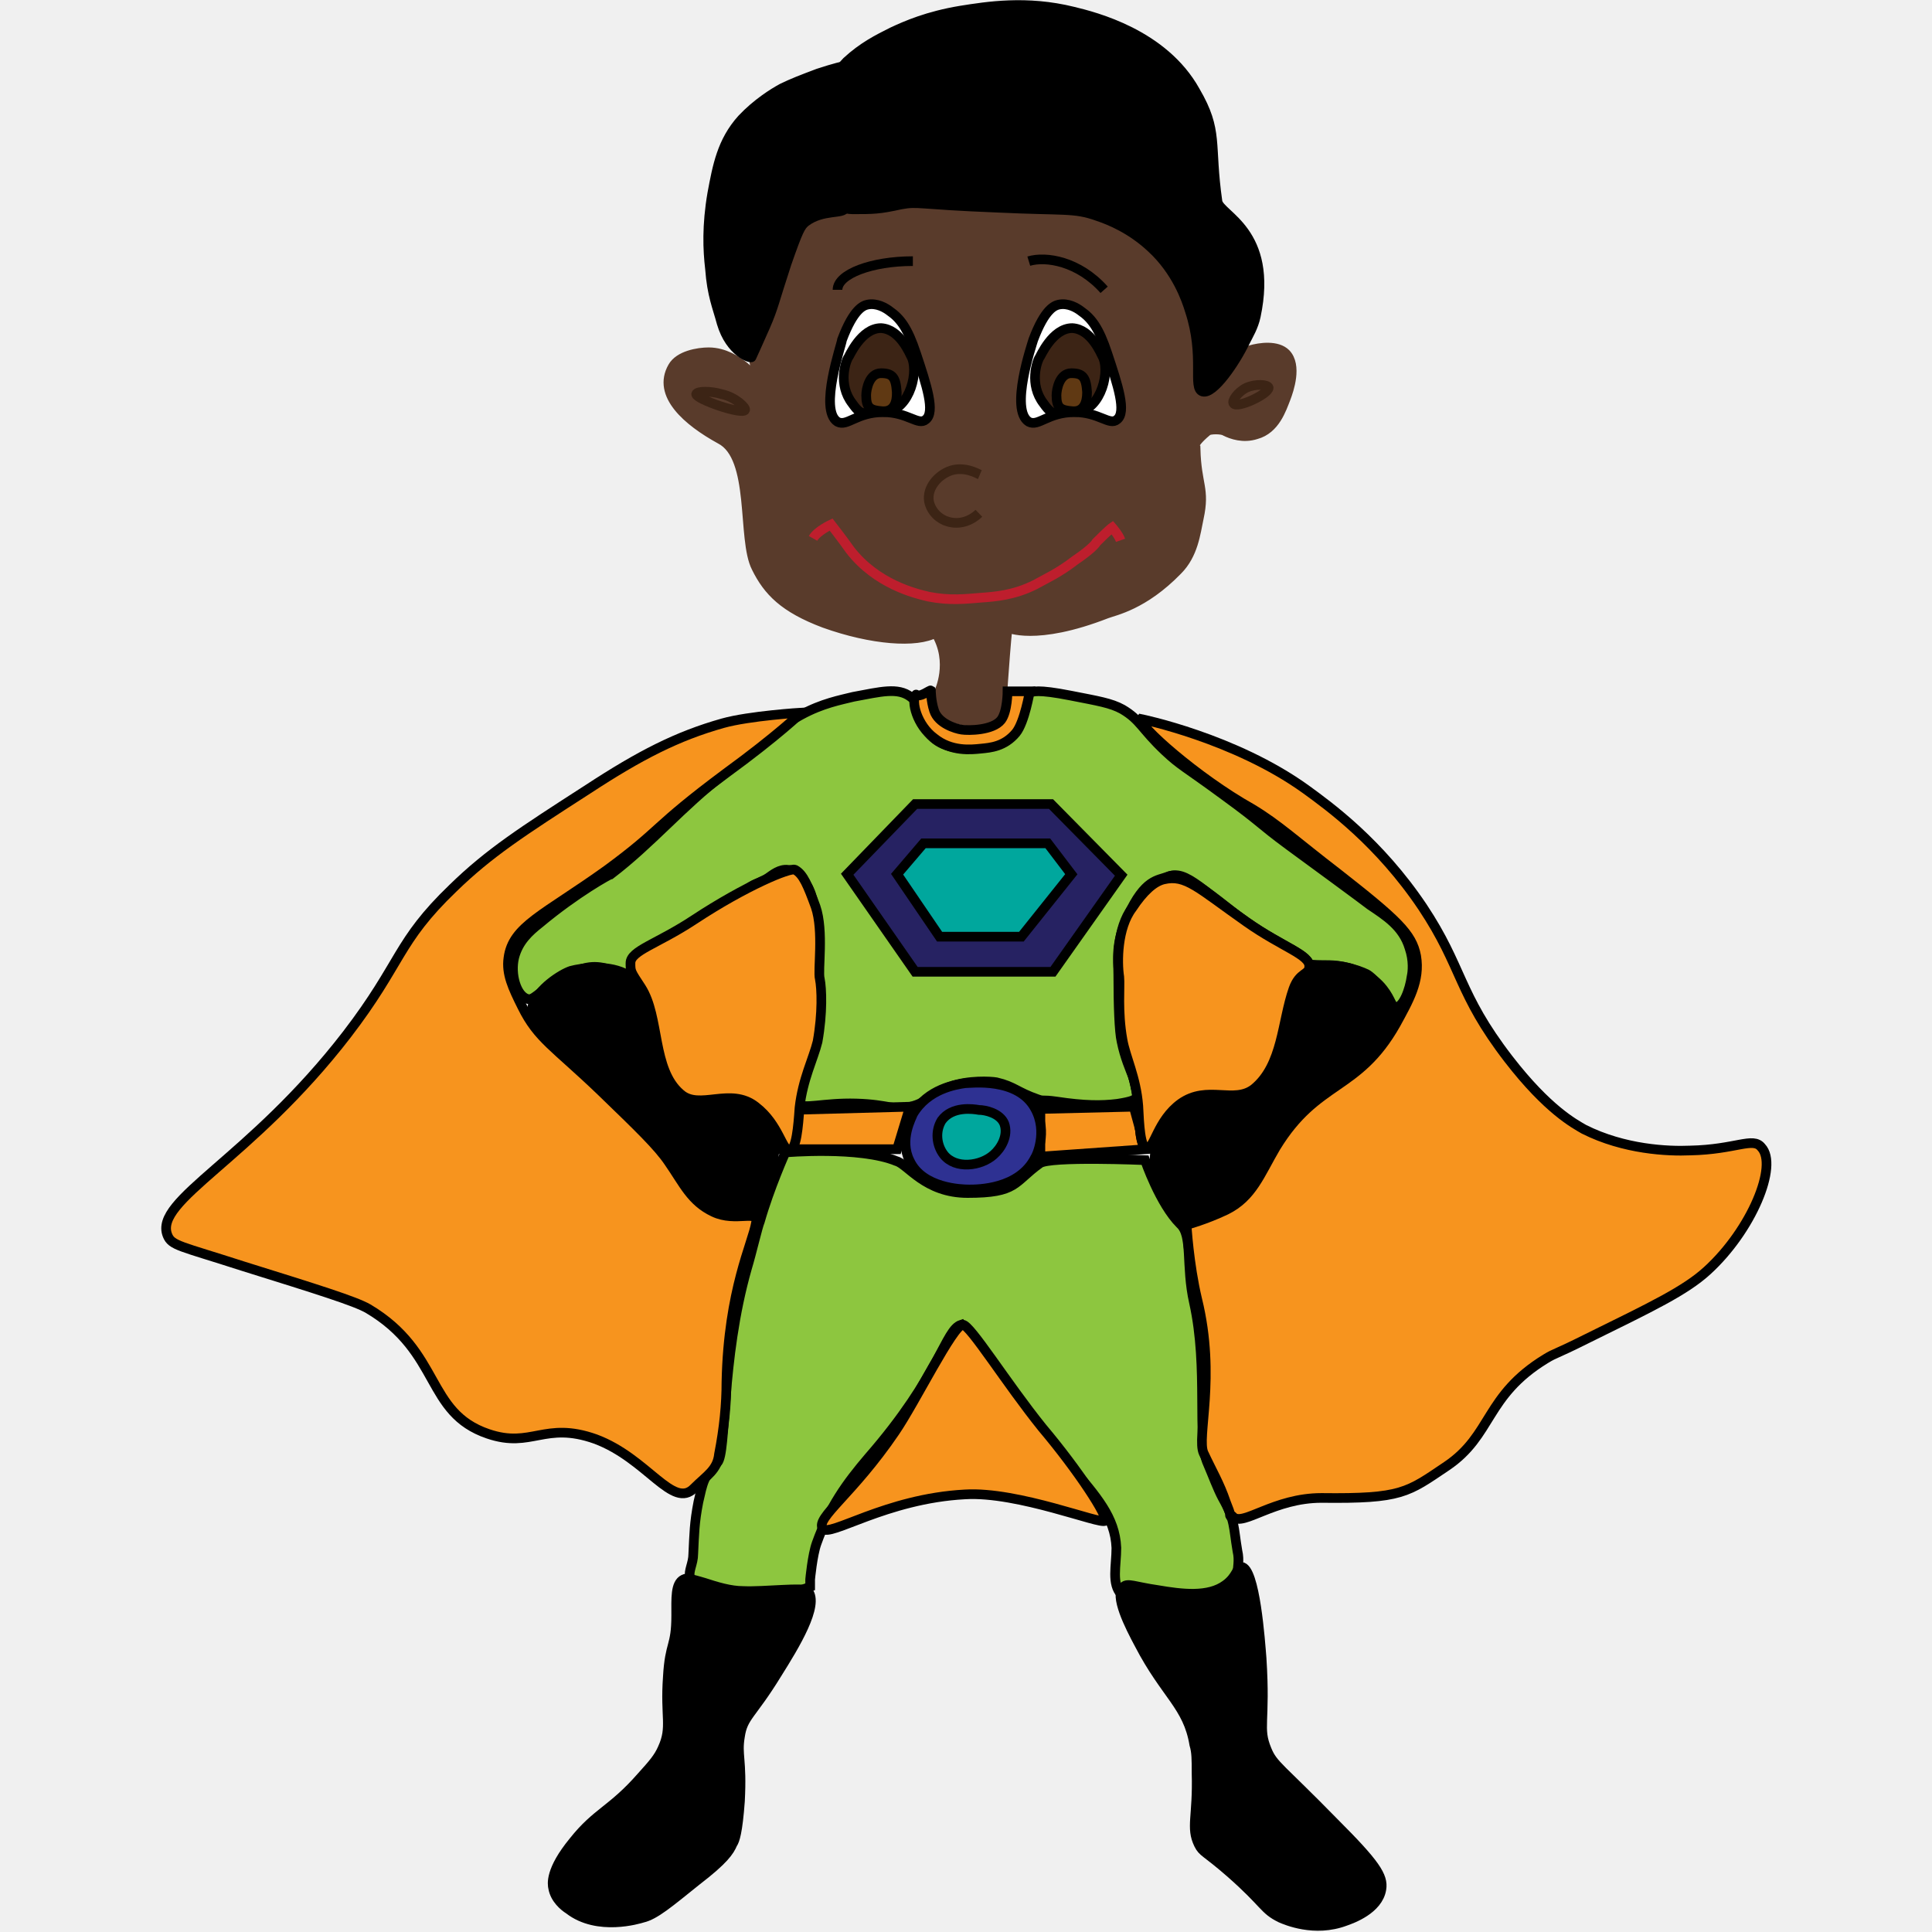
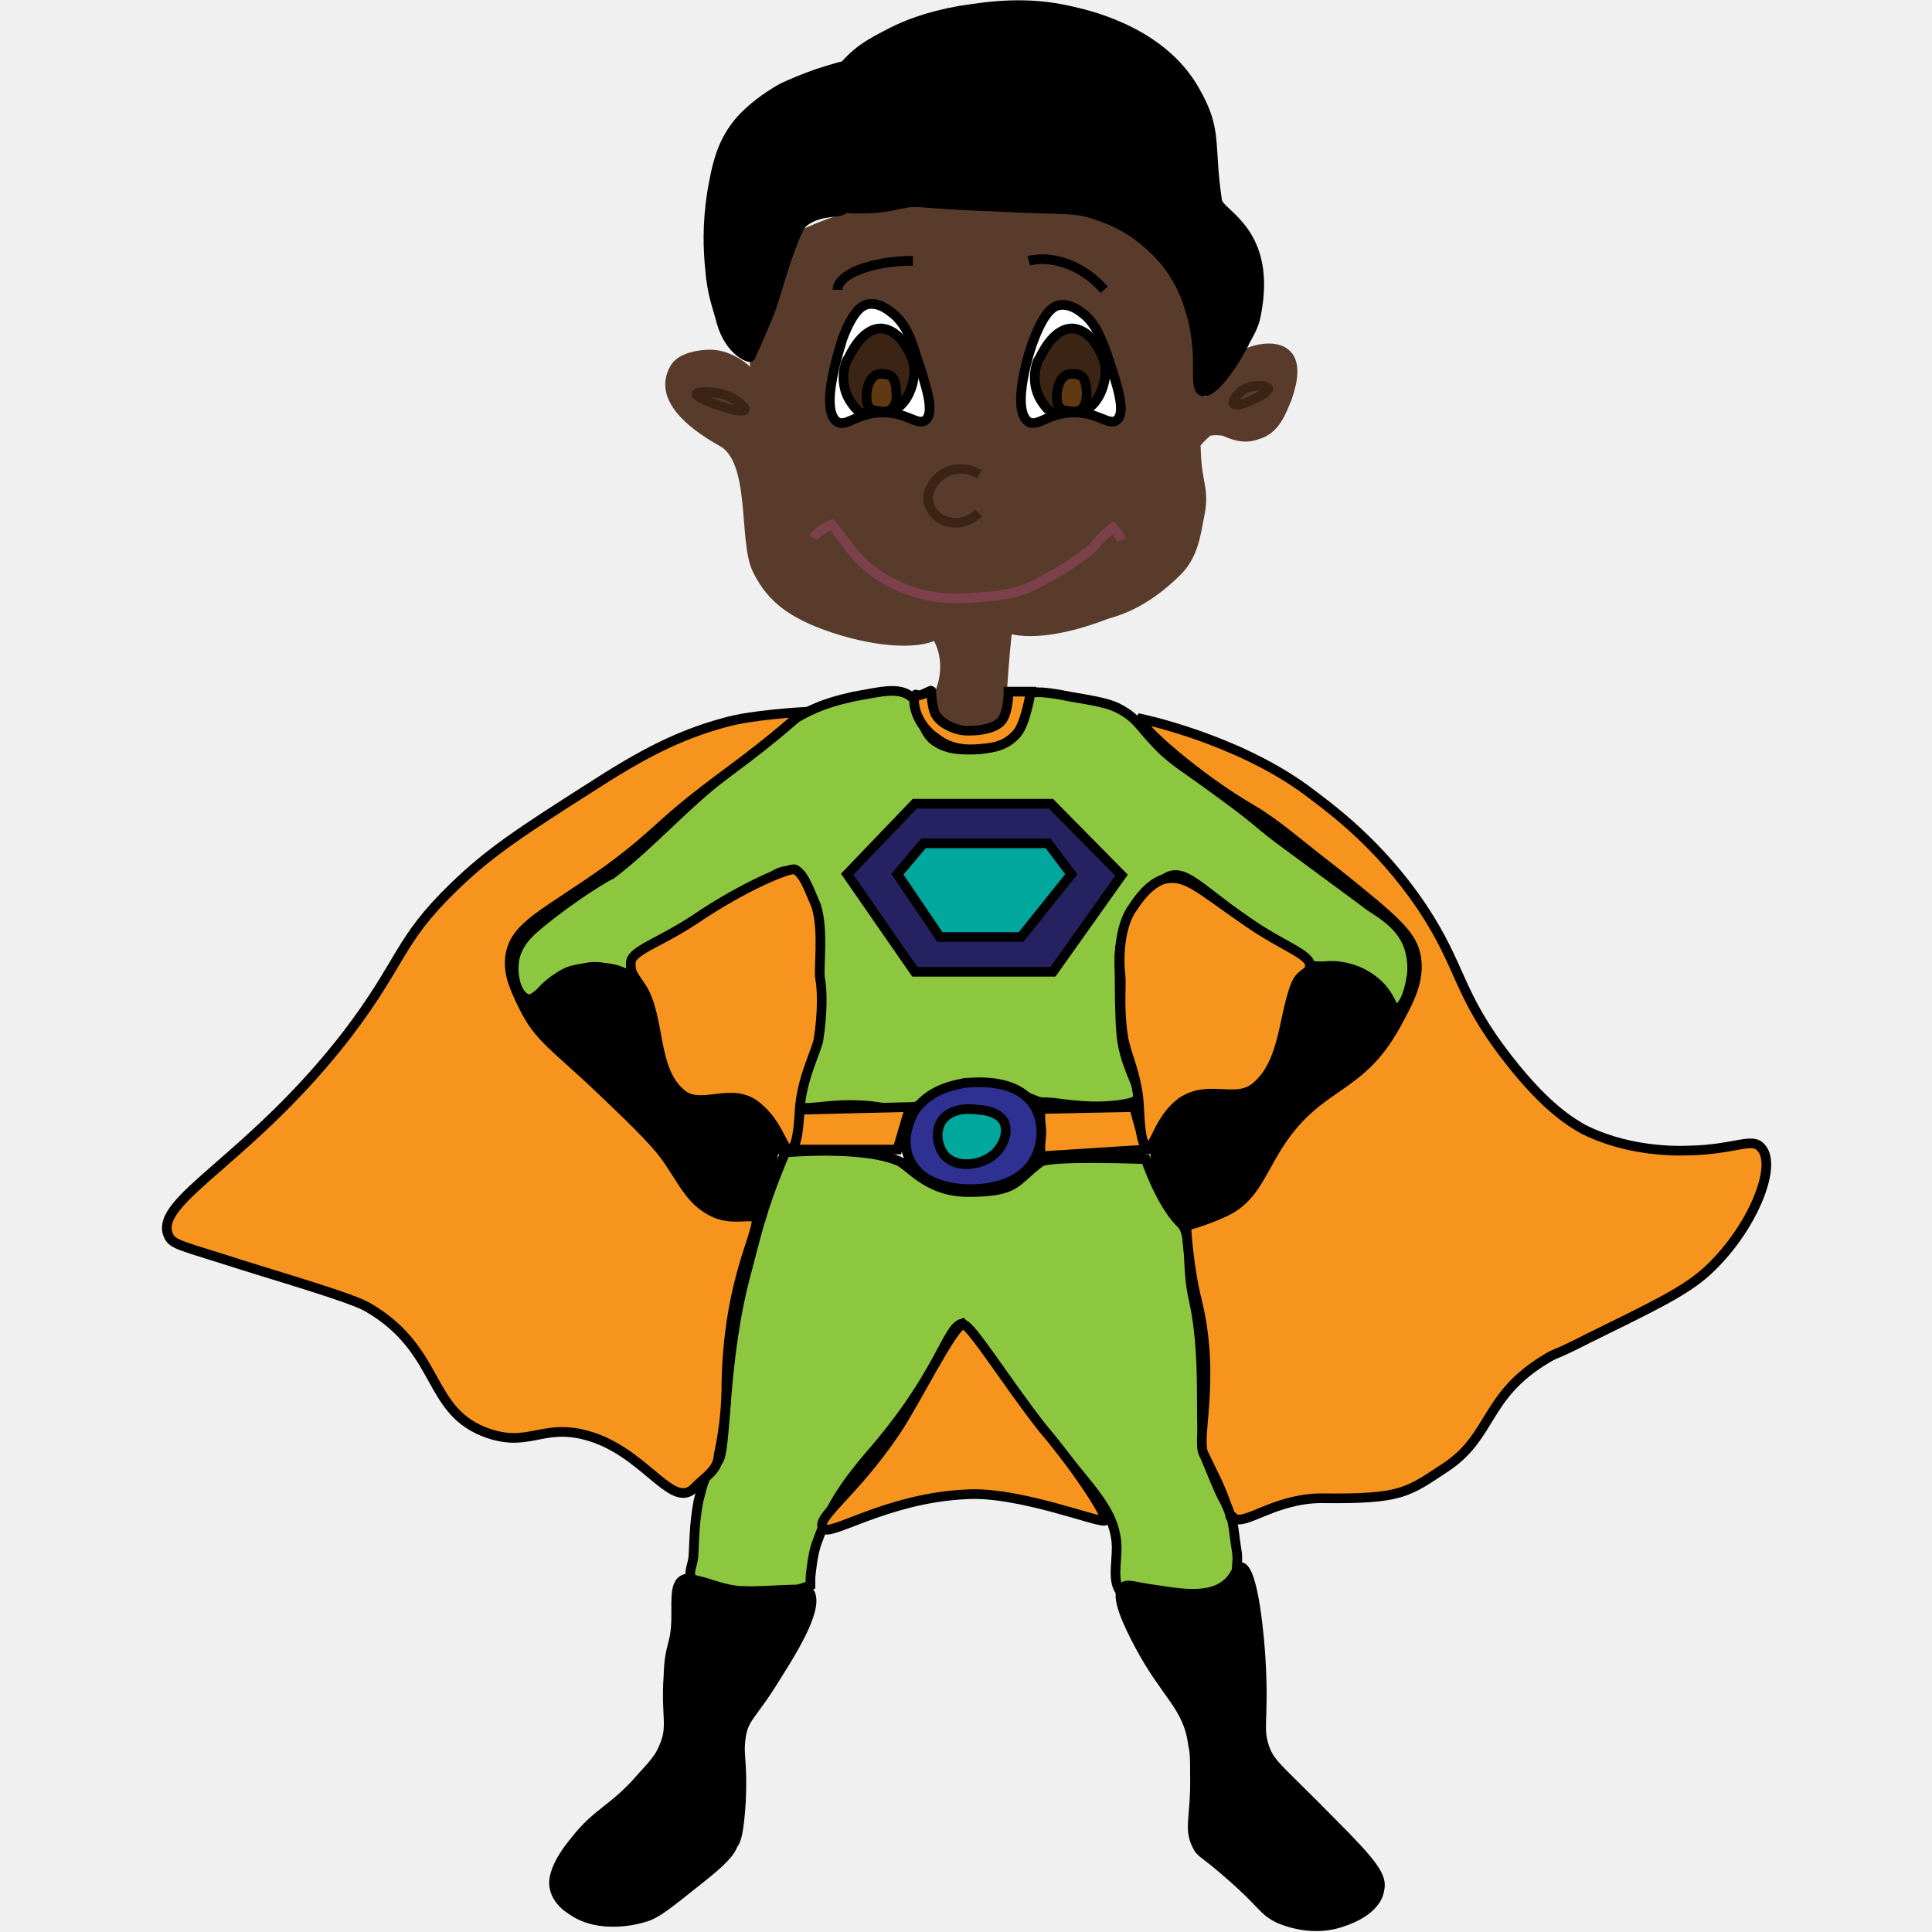
- <svg xmlns="http://www.w3.org/2000/svg" version="1.1" id="Layer_1" x="0px" y="0px" viewBox="0 0 600 600" enable-background="new 0 0 600 600" xml:space="preserve">
-   <path fill="#593B2B" stroke="#593B2B" stroke-width="3" stroke-miterlimit="10" d="M310.9,221.3c0,0,1-16.5,2-26.4  c0,0,8.6,4.3,30.7-4.3c2.6-1,11.5-2.6,22.1-13.5c4.9-4.9,5.6-11.5,6.6-16.2c2-9.2-0.7-10.2-1-21.4c0,0-2.3-0.7,3.6-5.6  c0.7-0.7,4.6-0.7,5.6,0c2,1,5.6,2.3,9.6,1c5.9-1.6,7.9-7.9,9.2-11.2c1-2.6,3.6-10.2,0-13.9c-2.6-2.6-7.9-2-11.2-1  c-10.2,3.6-11.5,16.5-14.8,15.8c-2.6-0.3,0.7-5.6-3-20.5c-1-4.3-0.7-5.3-5.3-13.9c-3.3-5.9-6.9-13.5-12.2-17.2  c-5.9-3.6-11.5-7.3-27-8.2c-17.2-1.3-19.8-0.3-38.6-1c-7.9-0.3-19.5-0.3-36.3,7.3c-6.3,3-10.2,27.4-12.9,30.7  c-8.6,11.9,0,14.5-0.7,17.8l0,0c-0.7,0.3-3.6-4-7.3-6.6c-1-0.7-4.9-3.6-9.9-3.6c-3.3,0-9.2,1-11.2,4.6c-4.9,8.6,4.6,16.8,14.8,22.4  c10.9,5.6,6.6,31,11.2,39.9c3.6,7.3,8.6,12.5,21.1,17.2c14.8,5.3,28.7,6.3,34.6,3l0,0c5.6,9.2,1,18.5,1,18.5c0,1,0,3,0,5.3  c1.3,1,3.6,2.6,6.9,3.3c1,0.3,2,0.3,3.3,0.3C307.3,224.3,310.9,221.3,310.9,221.3z" />
-   <path fill="#8DC63F" stroke="#000000" stroke-width="3" stroke-miterlimit="10" d="M282.8,216.4c-4-3-9.2-1.6-17.8,0  c-4,1-9.6,2-16.2,5.6c-9.9,5.3-14.8,11.2-24.1,18.5c-12.9,9.9-22.4,21.4-35,31c-0.3,0-10.6,5.6-22.1,15.2c-3.3,2.6-6.6,5.6-7.9,10.6  c-1.3,5.3,0.7,11.9,4,12.9c2,0.7,3.3-2,9.6-5.6c4.3-2.6,7.9-4.6,12.2-4.3c4.6,0.3,4.9,2.6,8.2,2.6c6.3,0.3,14.2-10.9,19.1-14.2  c4.3-3,10.6-4.3,17.5-10.9c3.3-3.3,4-3,6.9-4.3c3-1.6,7.6-7.6,13.5,1.6c3.6,5.9,3,20.1,3.3,26.1c0.3,4.9,0,17.8-2.3,26.7  c0,0-0.3,1.6-2.3,9.2l-1.3,5.6c1,2,7.6-0.3,17.8,0c10.2,0.3,11.5,2.3,16.8,1c5.6-1.3,5.9-4,12.5-6.3c5.6-2,12.5-1.6,14.2-1.3  c5.6,1.3,6.3,3,12.9,5.3c2,0.7,1,0,5.9,0.7c8.6,1.3,13.9,1.3,18.8,0.7c4.6-0.7,5.3-1.3,5.6-1.6c2.3-3-2.3-7.9-4.3-17.8  c-0.7-3-1-11.2-1-20.5c0-5.3-1-9.9,3-18.5c5.3-11.5,9.2-10.9,12.5-12.2c4-1.6,10.9,3.6,24.4,14.5c11.2,8.6,14.2,12.2,20.5,12.9  c3.6,0.3,6.3-0.3,11.2,1c2.3,0.7,7.3,2.3,10.6,6.6c2.6,3.3,2.6,5.6,4,5.6c2.3,0,4.3-5.3,4.9-9.6c0.3-1.3,0.7-4.9-0.7-8.9  c-2-6.6-7.3-9.9-12.2-13.2c0,0-1.6-1.3-25.1-18.5c-9.9-7.3-7.9-6.6-20.1-15.5c-12.5-9.2-13.5-9.2-18.5-13.9  c-7.3-6.9-7.6-9.6-13.2-12.9c-3.6-2-7.6-2.6-16.2-4.3c-10.2-2-11.9-1.3-12.9-0.7c-3.6,2.6-0.7,7.6-4.3,12.2  c-4,4.6-10.9,4.9-13.2,4.9c-2.6,0-8.2,0.3-12.2-3.3C284.8,224.6,287.5,219.7,282.8,216.4z" />
-   <polygon fill="#262262" stroke="#000000" stroke-width="3" stroke-miterlimit="10" points="284.2,249.7 263.1,271.5 284.2,301.8   327,301.8 348.2,271.8 326.4,249.7 " />
-   <polygon fill="#00A79D" stroke="#000000" stroke-width="3" stroke-miterlimit="10" points="278.6,271.5 291.8,290.9 317.2,290.9   332.7,271.5 325.4,261.9 286.8,261.9 " />
-   <path stroke="#000000" stroke-width="3" stroke-miterlimit="10" d="M165.4,312.4c-1,3.6,2,7.6,9.9,15.5  c17.5,17.5,20.1,15.2,27.4,24.4c7.3,8.9,8.6,15.8,18.5,22.8c4.3,3,7.3,4,9.9,3.3c5.3-1.6,7.3-9.6,8.2-14.5c1.3-5.6,2.6-12.2-1-17.2  c-3-4-7.6-4.9-11.2-5.6c-7.6-1.6-9.6,1-13.2,0c-11.5-3.3-6.3-32.3-20.1-38.9c-5.6-2.6-13.2-1.6-16.5-0.7  C174.3,302.5,167.1,307.1,165.4,312.4z" />
-   <path stroke="#000000" stroke-width="3" stroke-miterlimit="10" d="M408.2,300.8c-12.5,4.9-7.6,32.3-21.1,38.9  c-6.9,3.3-11.9-1.6-19.5,3.3c-7.6,4.9-8.9,14.2-8.9,15.2c-1,8.2,2.6,18.8,9.6,20.5c4.3,1.3,8.6-1.3,11.5-3.3  c8.6-5.6,9.6-11.2,16.8-20.1c3-4,2.3-2.3,26.1-24.1c7.6-6.9,10.9-10.2,10.6-14.5c-0.3-6.3-6.9-13.2-8.9-14.2  C421.7,301.2,414.1,298.5,408.2,300.8z" />
-   <path fill="#F7941E" stroke="#000000" stroke-width="3" stroke-miterlimit="10" d="M245.6,344.7c-1,4-2.3,8.2-3.3,12.2h36.3l4-13.2  L245.6,344.7z" />
-   <polygon fill="#F7941E" stroke="#000000" stroke-width="3" stroke-miterlimit="10" points="323.1,344.4 323.1,359.2 355.7,356.9   352.1,343.7 " />
-   <path fill="#2E3192" stroke="#000000" stroke-width="3" stroke-miterlimit="10" d="M283.5,346c-0.3,1-4.3,7.9-1,14.5  c4,8.6,16.2,8.9,18.5,8.9c2.6,0,15.5,0,20.5-9.9c0.3-0.3,4-7.9,0-15.2c-5.3-9.9-20.1-7.9-21.8-7.9C297,336.8,288.1,338.1,283.5,346z  " />
-   <path fill="#00A79D" stroke="#000000" stroke-width="3" stroke-miterlimit="10" d="M292.4,348c-2,3.3-1.6,7.6,0.7,10.6  c3.6,4.6,11.5,3.6,15.5,0c2.3-2,4.6-5.9,3.3-9.6c-1.3-3.3-5.9-4.3-7.9-4.3C302.3,344.4,295.7,343.4,292.4,348z" />
-   <path fill="#8DC63F" stroke="#000000" stroke-width="3" stroke-miterlimit="10" d="M243.9,357.9c0,0-4.9,10.9-7.9,21.4  c-0.7,1.6-2.6,9.9-4,14.5c-8.2,28.7-6.3,57.4-9.2,60.4c-4.3,4-4.6,6.6-5.9,12.2c-1.3,6.6-1.3,10.2-1.6,16.2c0,3-1.6,5.3-1,7.3  c0.7,3,5.3,4.3,8.2,4.9c1.6,0.7,9.2,1.6,15.2,1.3c6.3-0.3,13.9-3.3,13.9-3.3v-2.3c0,0,0.7-7.6,2-11.2c4-11.2,9.2-18.5,16.2-26.7  c22.4-25.7,23.7-39.6,28.7-41.2c0,0,9.2,13.9,34.3,44.2c7.6,9.2,13.5,15.5,13.9,25.1c0,5.6-1.6,11.2,1.6,14.5  c0.7,0.7,2,1.6,10.6,2.3c15.2,1,19.8-2,21.1-2.6c1.6-1,4.3-3,4.3-5.6s0.7-4.6,0-7.6c-1.3-7.6-0.7-9.6-4.6-16.5  c-1.6-3-3-6.9-4.6-10.6c-3.6-7.6,0.3-29.4-4.3-50.1c-2.6-11.5-0.3-20.8-4.3-24.4c-6.3-6.3-10.9-19.8-10.9-19.8s-29.7-1.3-32.7,1  c-8.2,5.9-6.9,9.2-22.4,9.2c-13.2,0-18.5-8.9-22.1-9.9C267,355.9,243.9,357.9,243.9,357.9z" />
-   <path stroke="#000000" stroke-width="3" stroke-miterlimit="10" d="M210,501.7c0-5.3-0.3-9.9,2.3-11.2c1.3-0.7,2.6,0,6.3,1  c4,1.3,8.2,2.6,12.2,2.6c6.6,0.3,19.1-1.3,20.1,0c3.6,4.3-4,16.8-9.6,25.7c-7.9,12.9-10.6,13.2-11.5,19.5c-1,5.9,0.7,6.9,0,20.1  c-0.7,9.6-1.6,12.2-2.3,13.2c-1,2.3-2.6,4.9-11.2,11.5c-8.6,6.9-12.9,10.6-16.8,11.5c-1,0.3-13.9,4.3-22.8-2.6  c-1.6-1-4.3-3.3-4.9-6.6c-0.3-1.3-1-5.6,6.3-14.5c7.3-9.2,11.9-9.6,21.1-20.1c3.6-4,5.3-5.9,6.6-8.9c3-6.6,0.7-9.6,1.6-22.1  C208,510,210,511.6,210,501.7z" />
-   <path stroke="#000000" stroke-width="3" stroke-miterlimit="10" d="M353.8,510.6c-3-5.6-7.9-15.2-4.9-17.8c1.3-1.3,3.6,0,10.6,1  c7.6,1.3,15.8,2.3,21.1-1.6c3.6-2.6,3.6-5.6,4.9-5.6c4.3,0.3,5.9,23.4,6.3,28.4c1.3,20.1-1.3,21.4,1.6,28.4c2,4.9,4,5.3,21.1,22.8  c12.5,12.5,15.2,16.5,14.5,20.5c-1,6.3-9.2,9.2-11.2,9.9c-9.6,3.6-18.5-0.3-20.1-1c-5.3-2.6-4.6-4.3-15.5-13.9  c-7.9-6.9-8.6-6.3-9.9-8.9c-2.6-5.3-0.3-8.6-0.7-22.1c0-4.3,0-6.6-0.7-8.9C368.9,529.7,362,526.4,353.8,510.6z" />
-   <path fill="#F7941E" stroke="#000000" stroke-width="3" stroke-miterlimit="10" d="M354.4,223.3c0,0,29,5.9,51.1,21.8  c7.3,5.3,22.8,16.5,36.3,36.6c12.5,18.8,10.9,26.7,26.7,47.2c12.2,15.8,20.5,20.1,23.4,21.8c12.5,6.3,26.1,6.9,33,6.6  c14.2-0.3,19.5-4.3,22.1-1c5.3,5.6-3,25.7-16.8,38.3c-6.9,6.3-17.2,11.2-37.3,21.1c-10.6,5.3-9.6,4.3-12.9,6.3  c-18.8,11.5-16.5,23.7-30.7,33.3c-12.2,8.2-13.9,10.2-38.9,9.9c-14.8,0-24.4,8.9-27.4,5.9c-2.6-2.6,1,3.6-2.3-4.6  c-2-5.9-4.3-9.6-6.9-15.2c-2.3-4.9,4-23.4-2-47.8c-2.6-10.9-3.3-23.1-3.3-23.1s5.9-1.6,12.2-4.6c8.2-4,10.6-11.2,15.5-19.5  c12.9-21.1,25.4-17.2,37.3-38.3c4-7.3,7.6-13.5,6.3-21.1c-1.3-6.9-5.9-11.2-24.4-25.7c-12.9-9.9-18.5-15.2-26.7-20.1  C371.6,241.5,353.1,225,354.4,223.3z" />
+ <svg xmlns="http://www.w3.org/2000/svg" version="1.1" id="Layer_1" x="0px" y="0px" viewBox="0 0 200 200" enable-background="new 0 0 200 200" xml:space="preserve">
+   <path fill="#593B2B" stroke="#593B2B" stroke-miterlimit="10" d="M103.6,73.8c0,0,0.3-5.5,0.7-8.8c0,0,2.9,1.4,10.2-1.4  c0.9-0.3,3.8-0.9,7.4-4.5c1.6-1.6,1.9-3.8,2.2-5.4c0.7-3.1-0.2-3.4-0.3-7.1c0,0-0.8-0.2,1.2-1.9c0.2-0.2,1.5-0.2,1.9,0  c0.7,0.3,1.9,0.8,3.2,0.3c2-0.5,2.6-2.6,3.1-3.7c0.3-0.9,1.2-3.4,0-4.6c-0.9-0.9-2.6-0.7-3.7-0.3c-3.4,1.2-3.8,5.5-4.9,5.3  c-0.9-0.1,0.2-1.9-1-6.8c-0.3-1.4-0.2-1.8-1.8-4.6c-1.1-2-2.3-4.5-4.1-5.7c-2-1.2-3.8-2.4-9-2.7c-5.7-0.4-6.6-0.1-12.9-0.3  c-2.6-0.1-6.5-0.1-12.1,2.4c-2.1,1-3.4,9.1-4.3,10.2c-2.9,4,0,4.8-0.2,5.9l0,0c-0.2,0.1-1.2-1.3-2.4-2.2c-0.3-0.2-1.6-1.2-3.3-1.2  c-1.1,0-3.1,0.3-3.7,1.5c-1.6,2.9,1.5,5.6,4.9,7.5c3.6,1.9,2.2,10.3,3.7,13.3c1.2,2.4,2.9,4.2,7,5.7c4.9,1.8,9.6,2.1,11.5,1l0,0  c1.9,3.1,0.3,6.2,0.3,6.2c0,0.3,0,1,0,1.8c0.4,0.3,1.2,0.9,2.3,1.1c0.3,0.1,0.7,0.1,1.1,0.1C102.4,74.8,103.6,73.8,103.6,73.8z" />
+   <path fill="#8DC63F" stroke="#000000" stroke-miterlimit="10" d="M94.3,72.1c-1.3-1-3.1-0.5-5.9,0c-1.3,0.3-3.2,0.7-5.4,1.9  c-3.3,1.8-4.9,3.7-8,6.2c-4.3,3.3-7.5,7.1-11.7,10.3c-0.1,0-3.5,1.9-7.4,5.1c-1.1,0.9-2.2,1.9-2.6,3.5c-0.4,1.8,0.2,4,1.3,4.3  c0.7,0.2,1.1-0.7,3.2-1.9c1.4-0.9,2.6-1.5,4.1-1.4c1.5,0.1,1.6,0.9,2.7,0.9c2.1,0.1,4.7-3.6,6.4-4.7c1.4-1,3.5-1.4,5.8-3.6  c1.1-1.1,1.3-1,2.3-1.4c1-0.5,2.5-2.5,4.5,0.5c1.2,2,1,6.7,1.1,8.7c0.1,1.6,0,5.9-0.8,8.9c0,0-0.1,0.5-0.8,3.1l-0.4,1.9  c0.3,0.7,2.5-0.1,5.9,0c3.4,0.1,3.8,0.8,5.6,0.3c1.9-0.4,2-1.3,4.2-2.1c1.9-0.7,4.2-0.5,4.7-0.4c1.9,0.4,2.1,1,4.3,1.8  c0.7,0.2,0.3,0,2,0.2c2.9,0.4,4.6,0.4,6.3,0.2c1.5-0.2,1.8-0.4,1.9-0.5c0.8-1-0.8-2.6-1.4-5.9c-0.2-1-0.3-3.7-0.3-6.8  c0-1.8-0.3-3.3,1-6.2c1.8-3.8,3.1-3.6,4.2-4.1c1.3-0.5,3.6,1.2,8.1,4.8c3.7,2.9,4.7,4.1,6.8,4.3c1.2,0.1,2.1-0.1,3.7,0.3  c0.8,0.2,2.4,0.8,3.5,2.2c0.9,1.1,0.9,1.9,1.3,1.9c0.8,0,1.4-1.8,1.6-3.2c0.1-0.4,0.2-1.6-0.2-3c-0.7-2.2-2.4-3.3-4.1-4.4  c0,0-0.5-0.4-8.4-6.2c-3.3-2.4-2.6-2.2-6.7-5.2c-4.2-3.1-4.5-3.1-6.2-4.6c-2.4-2.3-2.5-3.2-4.4-4.3c-1.2-0.7-2.5-0.9-5.4-1.4  c-3.4-0.7-4-0.4-4.3-0.2c-1.2,0.9-0.2,2.5-1.4,4.1c-1.3,1.5-3.6,1.6-4.4,1.6c-0.9,0-2.7,0.1-4.1-1.1C94.9,74.9,95.8,73.2,94.3,72.1z  " />
+   <polygon fill="#262262" stroke="#000000" stroke-miterlimit="10" points="94.7,83.2 87.7,90.5 94.7,100.6 109,100.6 116.1,90.6   108.8,83.2 " />
+   <polygon fill="#00A79D" stroke="#000000" stroke-miterlimit="10" points="92.9,90.5 97.3,97 105.7,97 110.9,90.5 108.5,87.3   95.6,87.3 " />
+   <path stroke="#000000" stroke-miterlimit="10" d="M55.1,104.1c-0.3,1.2,0.7,2.5,3.3,5.2c5.8,5.8,6.7,5.1,9.1,8.1  c2.4,3,2.9,5.3,6.2,7.6c1.4,1,2.4,1.3,3.3,1.1c1.8-0.5,2.4-3.2,2.7-4.8c0.4-1.9,0.9-4.1-0.3-5.7c-1-1.3-2.5-1.6-3.7-1.9  c-2.5-0.5-3.2,0.3-4.4,0c-3.8-1.1-2.1-10.8-6.7-13c-1.9-0.9-4.4-0.5-5.5-0.2C58.1,100.8,55.7,102.4,55.1,104.1z" />
+   <path stroke="#000000" stroke-miterlimit="10" d="M136.1,100.3c-4.2,1.6-2.5,10.8-7,13c-2.3,1.1-4-0.5-6.5,1.1c-2.5,1.6-3,4.7-3,5.1  c-0.3,2.7,0.9,6.3,3.2,6.8c1.4,0.4,2.9-0.4,3.8-1.1c2.9-1.9,3.2-3.7,5.6-6.7c1-1.3,0.8-0.8,8.7-8c2.5-2.3,3.6-3.4,3.5-4.8  c-0.1-2.1-2.3-4.4-3-4.7C140.6,100.4,138,99.5,136.1,100.3z" />
+   <path fill="#F7941E" stroke="#000000" stroke-miterlimit="10" d="M81.9,114.9c-0.3,1.3-0.8,2.7-1.1,4.1h12.1l1.3-4.4L81.9,114.9z" />
+   <polygon fill="#F7941E" stroke="#000000" stroke-miterlimit="10" points="107.7,114.8 107.7,119.7 118.6,119 117.4,114.6 " />
+   <path fill="#2E3192" stroke="#000000" stroke-miterlimit="10" d="M94.5,115.3c-0.1,0.3-1.4,2.6-0.3,4.8c1.3,2.9,5.4,3,6.2,3  c0.9,0,5.2,0,6.8-3.3c0.1-0.1,1.3-2.6,0-5.1c-1.8-3.3-6.7-2.6-7.3-2.6C99,112.3,96,112.7,94.5,115.3z" />
+   <path fill="#00A79D" stroke="#000000" stroke-miterlimit="10" d="M97.5,116c-0.7,1.1-0.5,2.5,0.2,3.5c1.2,1.5,3.8,1.2,5.2,0  c0.8-0.7,1.5-2,1.1-3.2c-0.4-1.1-2-1.4-2.6-1.4C100.8,114.8,98.6,114.5,97.5,116z" />
+   <path fill="#8DC63F" stroke="#000000" stroke-miterlimit="10" d="M81.3,119.3c0,0-1.6,3.6-2.6,7.1c-0.2,0.5-0.9,3.3-1.3,4.8  c-2.7,9.6-2.1,19.1-3.1,20.1c-1.4,1.3-1.5,2.2-2,4.1c-0.4,2.2-0.4,3.4-0.5,5.4c0,1-0.5,1.8-0.3,2.4c0.2,1,1.8,1.4,2.7,1.6  c0.5,0.2,3.1,0.5,5.1,0.4c2.1-0.1,4.6-1.1,4.6-1.1v-0.8c0,0,0.2-2.5,0.7-3.7c1.3-3.7,3.1-6.2,5.4-8.9c7.5-8.6,7.9-13.2,9.6-13.7  c0,0,3.1,4.6,11.4,14.7c2.5,3.1,4.5,5.2,4.6,8.4c0,1.9-0.5,3.7,0.5,4.8c0.2,0.2,0.7,0.5,3.5,0.8c5.1,0.3,6.6-0.7,7-0.9  c0.5-0.3,1.4-1,1.4-1.9s0.2-1.5,0-2.5c-0.4-2.5-0.2-3.2-1.5-5.5c-0.5-1-1-2.3-1.5-3.5c-1.2-2.5,0.1-9.8-1.4-16.7  c-0.9-3.8-0.1-6.9-1.4-8.1c-2.1-2.1-3.6-6.6-3.6-6.6s-9.9-0.4-10.9,0.3c-2.7,2-2.3,3.1-7.5,3.1c-4.4,0-6.2-3-7.4-3.3  C89,118.6,81.3,119.3,81.3,119.3z" />
+   <path stroke="#000000" stroke-miterlimit="10" d="M70,167.2c0-1.8-0.1-3.3,0.8-3.7c0.4-0.2,0.9,0,2.1,0.3c1.3,0.4,2.7,0.9,4.1,0.9  c2.2,0.1,6.4-0.4,6.7,0c1.2,1.4-1.3,5.6-3.2,8.6c-2.6,4.3-3.5,4.4-3.8,6.5c-0.3,2,0.2,2.3,0,6.7c-0.2,3.2-0.5,4.1-0.8,4.4  c-0.3,0.8-0.9,1.6-3.7,3.8c-2.9,2.3-4.3,3.5-5.6,3.8c-0.3,0.1-4.6,1.4-7.6-0.9c-0.5-0.3-1.4-1.1-1.6-2.2c-0.1-0.4-0.3-1.9,2.1-4.8  c2.4-3.1,4-3.2,7-6.7c1.2-1.3,1.8-2,2.2-3c1-2.2,0.2-3.2,0.5-7.4C69.3,170,70,170.5,70,167.2z" />
+   <path stroke="#000000" stroke-miterlimit="10" d="M117.9,170.2c-1-1.9-2.6-5.1-1.6-5.9c0.4-0.4,1.2,0,3.5,0.3c2.5,0.4,5.3,0.8,7-0.5  c1.2-0.9,1.2-1.9,1.6-1.9c1.4,0.1,2,7.8,2.1,9.5c0.4,6.7-0.4,7.1,0.5,9.5c0.7,1.6,1.3,1.8,7,7.6c4.2,4.2,5.1,5.5,4.8,6.8  c-0.3,2.1-3.1,3.1-3.7,3.3c-3.2,1.2-6.2-0.1-6.7-0.3c-1.8-0.9-1.5-1.4-5.2-4.6c-2.6-2.3-2.9-2.1-3.3-3c-0.9-1.8-0.1-2.9-0.2-7.4  c0-1.4,0-2.2-0.2-3C123,176.6,120.7,175.5,117.9,170.2z" />
+   <path fill="#F7941E" stroke="#000000" stroke-miterlimit="10" d="M118.1,74.4c0,0,9.7,2,17,7.3c2.4,1.8,7.6,5.5,12.1,12.2  c4.2,6.3,3.6,8.9,8.9,15.7c4.1,5.3,6.8,6.7,7.8,7.3c4.2,2.1,8.7,2.3,11,2.2c4.7-0.1,6.5-1.4,7.4-0.3c1.8,1.9-1,8.6-5.6,12.8  c-2.3,2.1-5.7,3.7-12.4,7c-3.5,1.8-3.2,1.4-4.3,2.1c-6.3,3.8-5.5,7.9-10.2,11.1c-4.1,2.7-4.6,3.4-13,3.3c-4.9,0-8.1,3-9.1,2  c-0.9-0.9,0.3,1.2-0.8-1.5c-0.7-2-1.4-3.2-2.3-5.1c-0.8-1.6,1.3-7.8-0.7-15.9c-0.9-3.6-1.1-7.7-1.1-7.7s2-0.5,4.1-1.5  c2.7-1.3,3.5-3.7,5.2-6.5c4.3-7,8.5-5.7,12.4-12.8c1.3-2.4,2.5-4.5,2.1-7c-0.4-2.3-2-3.7-8.1-8.6c-4.3-3.3-6.2-5.1-8.9-6.7  C123.9,80.5,117.7,75,118.1,74.4z" />
  <g>
-     <path fill="#27AAE1" stroke="#000000" stroke-width="3" stroke-miterlimit="10" d="M361.4,273.1c5.9-4.3,10.6,2.6,25.7,13.2   c11.2,7.9,19.8,10.2,19.5,13.9c0,2.6-3,1.6-4.9,6.9c-3.6,10.2-3.3,23.7-12.2,31c-6.3,4.9-14.5-1.3-22.8,4.6   c-7.3,5.3-8.2,14.2-10.6,13.9c-2-0.3-2.3-7.3-2.6-13.2c-0.7-8.9-4-15.2-4.9-20.5c-1.6-8.9-1-16.5-0.3-19.5   c0.7-2.6,4.6-7.3,7.6-15.2C357.7,282,359,274.8,361.4,273.1z" />
+     <path fill="#27AAE1" stroke="#000000" stroke-miterlimit="10" d="M120.5,91c2-1.4,3.5,0.9,8.6,4.4c3.7,2.6,6.6,3.4,6.5,4.6   c0,0.9-1,0.5-1.6,2.3c-1.2,3.4-1.1,7.9-4.1,10.3c-2.1,1.6-4.8-0.4-7.6,1.5c-2.4,1.8-2.7,4.7-3.5,4.6c-0.7-0.1-0.8-2.4-0.9-4.4   c-0.2-3-1.3-5.1-1.6-6.8c-0.5-3-0.3-5.5-0.1-6.5c0.2-0.9,1.5-2.4,2.5-5.1C119.2,94,119.7,91.6,120.5,91z" />
  </g>
-   <path fill="#F7941E" stroke="#000000" stroke-width="3" stroke-miterlimit="10" d="M343.2,472.3c-1.3,1.3-27-9.2-43.5-8.2  c-24.7,1.3-42.2,13.5-44.2,10.6c-2.3-3.3,9.2-10.6,22.4-30c6.3-9.2,18.1-33.3,21.1-33.3c2.3,0,13.5,18.1,24.7,32  C335,456.8,344.2,471,343.2,472.3z" />
-   <path fill="#F7941E" stroke="#000000" stroke-width="3" stroke-miterlimit="10" d="M215.6,462.1c-6.6,6.9-14.5-9.2-30.7-15.2  c-15.8-5.6-19.8,3-33.3-1.6c-19.5-6.6-14.5-25.4-37.3-38.9c-4-2.3-15.5-5.9-38.9-13.2c-19.5-6.3-22.1-6.3-23.4-9.6  c-4.3-10.9,25.7-23.4,55.7-62.3c17.2-22.4,15.5-28.7,33-45.5c11.2-10.9,21.4-17.5,41.9-30.7c16.2-10.6,27.7-16.5,41.9-20.5  c8.2-2.3,24.4-3.3,24.4-3.3s-7.6,7.3-23.4,18.8c-23.1,17.2-19.5,17.2-36.9,30c-19.8,14.2-29.4,17.5-30.7,27.4  c-0.7,4.9,1.3,9.2,4.3,15.2c4.9,9.9,9.9,12.2,24.4,26.1c11.9,11.5,17.8,17.2,21.1,22.1c4.6,6.6,6.9,12.2,13.9,15.5  c6.9,3.3,14.2-1,13.2,3.3c-1,6.3-8.6,20.8-9.2,49.5c0,6.9-0.7,14.2-2.3,22.4C222.8,456.5,219.5,458.2,215.6,462.1z" />
+   <path fill="#F7941E" stroke="#000000" stroke-miterlimit="10" d="M114.4,157.4c-0.4,0.4-9-3.1-14.5-2.7c-8.2,0.4-14.1,4.5-14.7,3.5  c-0.8-1.1,3.1-3.5,7.5-10c2.1-3.1,6-11.1,7-11.1c0.8,0,4.5,6,8.2,10.7C111.7,152.3,114.7,157,114.4,157.4z" />
+   <path fill="#F7941E" stroke="#000000" stroke-miterlimit="10" d="M71.9,154c-2.2,2.3-4.8-3.1-10.2-5.1c-5.3-1.9-6.6,1-11.1-0.5  c-6.5-2.2-4.8-8.5-12.4-13c-1.3-0.8-5.2-2-13-4.4c-6.5-2.1-7.4-2.1-7.8-3.2c-1.4-3.6,8.6-7.8,18.6-20.8c5.7-7.5,5.2-9.6,11-15.2  c3.7-3.6,7.1-5.8,14-10.2c5.4-3.5,9.2-5.5,14-6.8c2.7-0.8,8.1-1.1,8.1-1.1s-2.5,2.4-7.8,6.3c-7.7,5.7-6.5,5.7-12.3,10  c-6.6,4.7-9.8,5.8-10.2,9.1c-0.2,1.6,0.4,3.1,1.4,5.1c1.6,3.3,3.3,4.1,8.1,8.7c4,3.8,5.9,5.7,7,7.4c1.5,2.2,2.3,4.1,4.6,5.2  c2.3,1.1,4.7-0.3,4.4,1.1c-0.3,2.1-2.9,6.9-3.1,16.5c0,2.3-0.2,4.7-0.8,7.5C74.3,152.2,73.2,152.7,71.9,154z" />
  <g>
-     <path fill="#F7941E" stroke="#000000" stroke-width="3" stroke-miterlimit="10" d="M361.4,273.1c6.9-1.6,10.6,2.6,25.7,13.2   c11.2,7.9,19.8,10.2,19.5,13.9c0,2.6-3,1.6-4.9,6.9c-3.6,10.2-3.3,23.7-12.2,31c-6.3,4.9-14.5-1.3-22.8,4.6   c-7.3,5.3-8.2,14.2-10.6,13.9c-2-0.3-2.3-7.3-2.6-13.2c-0.7-8.9-4-15.2-4.9-20.5c-1.6-8.9-0.7-16.5-1-19.5   c-0.7-4.6-0.7-15.2,4-21.4C355.1,276.7,358.4,273.8,361.4,273.1z" />
+     <path fill="#F7941E" stroke="#000000" stroke-miterlimit="10" d="M120.5,91c2.3-0.5,3.5,0.9,8.6,4.4c3.7,2.6,6.6,3.4,6.5,4.6   c0,0.9-1,0.5-1.6,2.3c-1.2,3.4-1.1,7.9-4.1,10.3c-2.1,1.6-4.8-0.4-7.6,1.5c-2.4,1.8-2.7,4.7-3.5,4.6c-0.7-0.1-0.8-2.4-0.9-4.4   c-0.2-3-1.3-5.1-1.6-6.8c-0.5-3-0.2-5.5-0.3-6.5c-0.2-1.5-0.2-5.1,1.3-7.1C118.4,92.2,119.5,91.3,120.5,91z" />
  </g>
  <g>
-     <path fill="#F7941E" stroke="#000000" stroke-width="3" stroke-miterlimit="10" d="M246.9,270.1c-1.6-0.7-15.2,4.9-31.3,15.5   c-11.5,7.6-19.8,9.6-19.8,13.5c0,2.6,0,2.6,3.3,7.6c5.9,9.2,3.3,25.4,12.2,33c5.9,5.3,15.5-2.3,23.4,4c7.3,5.6,8.2,13.9,10.6,13.5   c2-0.3,2.6-7.3,3-13.2c1-8.9,4.3-15.2,5.6-20.5c1.6-8.9,1.3-16.5,0.7-19.5c-0.7-2.6,1.3-14.8-1.3-22.4   C250.9,275.1,249.5,271.5,246.9,270.1z" />
+     <path fill="#F7941E" stroke="#000000" stroke-miterlimit="10" d="M82.3,90c-0.5-0.2-5.1,1.6-10.4,5.2c-3.8,2.5-6.6,3.2-6.6,4.5   c0,0.9,0,0.9,1.1,2.5c2,3.1,1.1,8.5,4.1,11c2,1.8,5.2-0.8,7.8,1.3c2.4,1.9,2.7,4.6,3.5,4.5c0.7-0.1,0.9-2.4,1-4.4   c0.3-3,1.4-5.1,1.9-6.8c0.5-3,0.4-5.5,0.2-6.5c-0.2-0.9,0.4-4.9-0.4-7.5C83.6,91.7,83.2,90.5,82.3,90z" />
  </g>
-   <path fill="#F7941E" stroke="#000000" stroke-width="3" stroke-miterlimit="10" d="M284.5,215.7c0-0.3,0,1,2.6-0.3c2.3-1.3,2-1,2-1  s0,3.3,1,6.3c1.3,4,6.6,5.6,8.6,5.9c2,0.3,9.6,0.3,12.2-3c2-2.6,2-8.9,2-8.9h6.9c0,0-1.6,9.6-4.3,12.9c-3.6,4.3-7.9,4.6-10.9,4.9  c-3,0.3-9.2,1-14.5-3.3C284.8,225.3,282.8,217.7,284.5,215.7z" />
-   <path fill="none" stroke="#3C2415" stroke-width="3" stroke-miterlimit="10" d="M383.1,125.3c-0.7-0.7,1.3-3.6,4-4.9  c3-1.3,6.6-1,6.9,0C394,122.4,384.1,127,383.1,125.3z" />
-   <path fill="none" stroke="#3C2415" stroke-width="3" stroke-miterlimit="10" d="M231.4,127.3c0.3-0.7-3-4-7.3-4.9  c-3.3-1-7.6-1-7.9,0C216.2,124,230.7,129,231.4,127.3z" />
+   <path fill="#F7941E" stroke="#000000" stroke-miterlimit="10" d="M94.8,71.9c0-0.1,0,0.3,0.9-0.1c0.8-0.4,0.7-0.3,0.7-0.3  s0,1.1,0.3,2.1c0.4,1.3,2.2,1.9,2.9,2s3.2,0.1,4.1-1c0.7-0.9,0.7-3,0.7-3h2.3c0,0-0.5,3.2-1.4,4.3c-1.2,1.4-2.6,1.5-3.6,1.6  s-3.1,0.3-4.8-1.1C94.9,75.1,94.3,72.6,94.8,71.9z" />
+   <path fill="none" stroke="#3C2415" stroke-miterlimit="10" d="M127.7,41.8c-0.2-0.2,0.4-1.2,1.3-1.6c1-0.4,2.2-0.3,2.3,0  C131.3,40.8,128,42.3,127.7,41.8z" />
+   <path fill="none" stroke="#3C2415" stroke-miterlimit="10" d="M77.1,42.4c0.1-0.2-1-1.3-2.4-1.6c-1.1-0.3-2.5-0.3-2.6,0  C72.1,41.3,76.9,43,77.1,42.4z" />
  <g>
-     <path fill="#FFFFFF" stroke="#000000" stroke-width="3" stroke-miterlimit="10" d="M319.5,131c3,1.6,5.9-3,14.2-3   c7.6,0,10.9,4.3,13.2,2.3c3-2.3,0.3-10.6-3-20.5c-2.6-7.9-4.9-10.9-8.2-13.2c-1.3-1-4-2.6-6.9-2c-1.3,0.3-4.3,1.3-7.9,10.9   C320.5,106.9,313.5,127.3,319.5,131z" />
-     <path fill="#3C2415" stroke="#000000" stroke-width="3" stroke-miterlimit="10" d="M324.1,125.3c-4.6-5.9-2-13.2-1.3-14.2   c0.3-0.3,4-9.2,10.2-9.2c5.9,0.3,8.9,7.9,9.6,9.2c2.3,5.6-1.6,17.5-9.2,16.8C327.7,127.7,327.4,130,324.1,125.3z" />
-     <path fill="#603913" stroke="#000000" stroke-width="3" stroke-miterlimit="10" d="M333,127.7c-3.6-0.3-4.9-1-4.9-4.9   c0-2,1-6.9,4.6-6.9s4.6,1.3,4.9,5.9C337.6,125,336.6,128,333,127.7z" />
+     <path fill="#FFFFFF" stroke="#000000" stroke-miterlimit="10" d="M106.5,43.7c1,0.5,2-1,4.7-1c2.5,0,3.6,1.4,4.4,0.8   c1-0.8,0.1-3.5-1-6.8c-0.9-2.6-1.6-3.6-2.7-4.4c-0.4-0.3-1.3-0.9-2.3-0.7c-0.4,0.1-1.4,0.4-2.6,3.6   C106.8,35.6,104.5,42.4,106.5,43.7z" />
+     <path fill="#3C2415" stroke="#000000" stroke-miterlimit="10" d="M108,41.8c-1.5-2-0.7-4.4-0.4-4.7c0.1-0.1,1.3-3.1,3.4-3.1   c2,0.1,3,2.6,3.2,3.1c0.8,1.9-0.5,5.8-3.1,5.6C109.2,42.6,109.1,43.3,108,41.8z" />
+     <path fill="#603913" stroke="#000000" stroke-miterlimit="10" d="M111,42.6c-1.2-0.1-1.6-0.3-1.6-1.6c0-0.7,0.3-2.3,1.5-2.3   c1.2,0,1.5,0.4,1.6,2C112.5,41.7,112.2,42.7,111,42.6z" />
  </g>
  <g>
-     <path fill="#FFFFFF" stroke="#000000" stroke-width="3" stroke-miterlimit="10" d="M260.1,131c3,1.6,5.9-3,14.2-3   c7.6,0,10.9,4.3,13.2,2.3c3-2.3,0.3-10.6-3-20.5c-2.6-7.9-4.9-10.9-8.2-13.2c-1.3-1-4-2.6-6.9-2c-1.3,0.3-4.3,1.3-7.9,10.9   C261.4,106.9,254.2,127.3,260.1,131z" />
-     <path fill="#3C2415" stroke="#000000" stroke-width="3" stroke-miterlimit="10" d="M264.7,125.3c-4.6-5.9-2-13.2-1.3-14.2   c0.3-0.3,4-9.2,10.2-9.2c5.9,0.3,8.9,7.9,9.6,9.2c2.3,5.6-1.6,17.5-9.2,16.8C268.3,127.7,268,130,264.7,125.3z" />
-     <path fill="#603913" stroke="#000000" stroke-width="3" stroke-miterlimit="10" d="M273.9,127.7c-3.6-0.3-4.9-1-4.9-4.9   c0-2,1-6.9,4.6-6.9s4.6,1.3,4.9,5.9C278.6,125,277.6,128,273.9,127.7z" />
+     <path fill="#FFFFFF" stroke="#000000" stroke-miterlimit="10" d="M86.7,43.7c1,0.5,2-1,4.7-1c2.5,0,3.6,1.4,4.4,0.8   c1-0.8,0.1-3.5-1-6.8C94,34,93.2,33,92.1,32.2c-0.4-0.3-1.3-0.9-2.3-0.7c-0.4,0.1-1.4,0.4-2.6,3.6C87.1,35.6,84.7,42.4,86.7,43.7z" />
+     <path fill="#3C2415" stroke="#000000" stroke-miterlimit="10" d="M88.2,41.8c-1.5-2-0.7-4.4-0.4-4.7c0.1-0.1,1.3-3.1,3.4-3.1   c2,0.1,3,2.6,3.2,3.1c0.8,1.9-0.5,5.8-3.1,5.6C89.4,42.6,89.3,43.3,88.2,41.8z" />
+     <path fill="#603913" stroke="#000000" stroke-miterlimit="10" d="M91.3,42.6c-1.2-0.1-1.6-0.3-1.6-1.6c0-0.7,0.3-2.3,1.5-2.3   s1.5,0.4,1.6,2C92.9,41.7,92.5,42.7,91.3,42.6z" />
  </g>
-   <path fill="none" stroke="#000000" stroke-width="3" stroke-miterlimit="10" d="M319.5,81.1c5.3-1.6,15.5,0,23.4,8.9" />
-   <path fill="none" stroke="#000000" stroke-width="3" stroke-miterlimit="10" d="M260.1,90c0-4.9,10.6-8.9,23.4-8.9" />
-   <line fill="none" stroke="#000000" stroke-width="3" stroke-miterlimit="10" x1="325.4" y1="89.1" x2="325.4" y2="89.1" />
+   <path fill="none" stroke="#000000" stroke-miterlimit="10" d="M106.5,27c1.8-0.5,5.2,0,7.8,3" />
+   <path fill="none" stroke="#000000" stroke-miterlimit="10" d="M86.7,30c0-1.6,3.5-3,7.8-3" />
+   <line fill="none" stroke="#000000" stroke-miterlimit="10" x1="108.5" y1="29.7" x2="108.5" y2="29.7" />
  <g>
-     <path fill="none" stroke="#3C2415" stroke-width="3" stroke-miterlimit="10" d="M304.3,147.4c-0.7-0.3-4.6-2.6-8.9-1.3   c-4,1.3-7.6,5.3-6.9,9.6c0.7,3.3,3.3,5.6,5.9,6.3c3.3,1,6.9,0,9.6-2.6" />
+     <path fill="none" stroke="#3C2415" stroke-miterlimit="10" d="M101.4,49.1c-0.2-0.1-1.5-0.9-3-0.4c-1.3,0.4-2.5,1.8-2.3,3.2   c0.2,1.1,1.1,1.9,2,2.1c1.1,0.3,2.3,0,3.2-0.9" />
  </g>
-   <path fill="none" stroke="#BE1E2D" stroke-width="3" stroke-miterlimit="10" d="M252.5,167.2c1.3-2.3,5.6-4.3,5.6-4.3  s3.6,4.6,5.9,7.9c8.2,10.6,20.1,13.5,24.4,14.5c6.6,1.3,11.5,0.7,16.5,0.3c4-0.3,9.9-0.7,16.5-4c3.6-2,7.3-3.6,12.5-7.6  c5.9-4,6.6-5.6,6.6-5.6c4-4,4.9-4.6,4.9-4.6s2,2.3,2.6,4" />
-   <path stroke="#000000" stroke-width="3" stroke-miterlimit="10" d="M224.1,100.3c-1.3-4.9-3-8.6-3.6-16.8c-0.7-5.9-1-13.5,0.7-23.4  c1.6-8.6,3-16.2,9.2-23.1c4.6-4.9,9.9-8.2,12.5-9.6c3.3-1.6,5.9-2.6,11.2-4.6c4.9-1.6,8.6-2.6,7.9-2c-1.3,1.6-9.2,10.2-9.9,23.7  c-0.3,2.6-0.7,8.6,3,13.2c3.3,4.3,7.6,5.3,7.3,6.9c-0.3,2-6.9,0.3-12.2,4.3c-1.6,1.3-2.3,2.6-5.9,12.9c-4,12.2-4,13.5-6.6,19.5  c-1.3,3-4.3,9.6-4.3,9.6l0,0C233.4,111.5,226.8,109.5,224.1,100.3z" />
-   <path stroke="#000000" stroke-width="3" stroke-miterlimit="10" d="M277.2,9.9c4.3-2,10.9-4.9,21.1-6.6c8.2-1.3,20.5-3.3,35,0.3  c6.6,1.6,28,6.9,37.9,24.7c7.3,12.5,4.3,16.2,6.9,34.3c0.7,4.3,17.5,9.2,11.9,35.6c-0.7,3.3-2.3,5.9-3.3,7.9  c-3,6.3-9.9,16.5-13.2,15.5c-3.3-1,0.7-10.9-4-25.1c-1-3.3-4-12.2-11.9-19.5c-6.3-5.9-12.9-8.6-16.8-9.9c-7.3-2.6-10.2-1.6-31-2.6  c-25.4-1-24.4-2-30-1C273,65,271.3,65,264.7,65c-5.3,0-9.6-5.6-10.6-7.3c-4.9-9.6-1.6-19.8,0-24.1c1-3.3,3.6-8.9,8.9-14.5  C268,14.5,272.6,12.2,277.2,9.9z" />
+   <path fill="none" stroke="#7C414B" stroke-miterlimit="10" d="M84.2,55.7c0.4-0.8,1.9-1.4,1.9-1.4s1.2,1.5,2,2.6  c2.7,3.5,6.7,4.5,8.1,4.8c2.2,0.4,3.8,0.2,5.5,0.1c1.3-0.1,3.3-0.2,5.5-1.3c1.2-0.7,2.4-1.2,4.2-2.5c2-1.3,2.2-1.9,2.2-1.9  c1.3-1.3,1.6-1.5,1.6-1.5s0.7,0.8,0.9,1.3" />
+   <path stroke="#000000" stroke-miterlimit="10" d="M74.7,33.4c-0.4-1.6-1-2.9-1.2-5.6c-0.2-2-0.3-4.5,0.2-7.8c0.5-2.9,1-5.4,3.1-7.7  c1.5-1.6,3.3-2.7,4.2-3.2c1.1-0.5,2-0.9,3.7-1.5c1.6-0.5,2.9-0.9,2.6-0.7c-0.4,0.5-3.1,3.4-3.3,7.9c-0.1,0.9-0.2,2.9,1,4.4  c1.1,1.4,2.5,1.8,2.4,2.3c-0.1,0.7-2.3,0.1-4.1,1.4c-0.5,0.4-0.8,0.9-2,4.3c-1.3,4.1-1.3,4.5-2.2,6.5c-0.4,1-1.4,3.2-1.4,3.2l0,0  C77.8,37.2,75.6,36.5,74.7,33.4z" />
+   <path stroke="#000000" stroke-miterlimit="10" d="M92.4,3.3c1.4-0.7,3.6-1.6,7-2.2c2.7-0.4,6.8-1.1,11.7,0.1  c2.2,0.5,9.3,2.3,12.6,8.2c2.4,4.2,1.4,5.4,2.3,11.4c0.2,1.4,5.8,3.1,4,11.9c-0.2,1.1-0.8,2-1.1,2.6c-1,2.1-3.3,5.5-4.4,5.2  c-1.1-0.3,0.2-3.6-1.3-8.4c-0.3-1.1-1.3-4.1-4-6.5c-2.1-2-4.3-2.9-5.6-3.3c-2.4-0.9-3.4-0.5-10.3-0.9c-8.5-0.3-8.1-0.7-10-0.3  c-2.3,0.5-2.8,0.5-5,0.5c-1.8,0-3.2-1.9-3.5-2.4c-1.6-3.2-0.5-6.6,0-8c0.3-1.1,1.2-3,3-4.8C89.3,4.8,90.9,4.1,92.4,3.3z" />
</svg>
